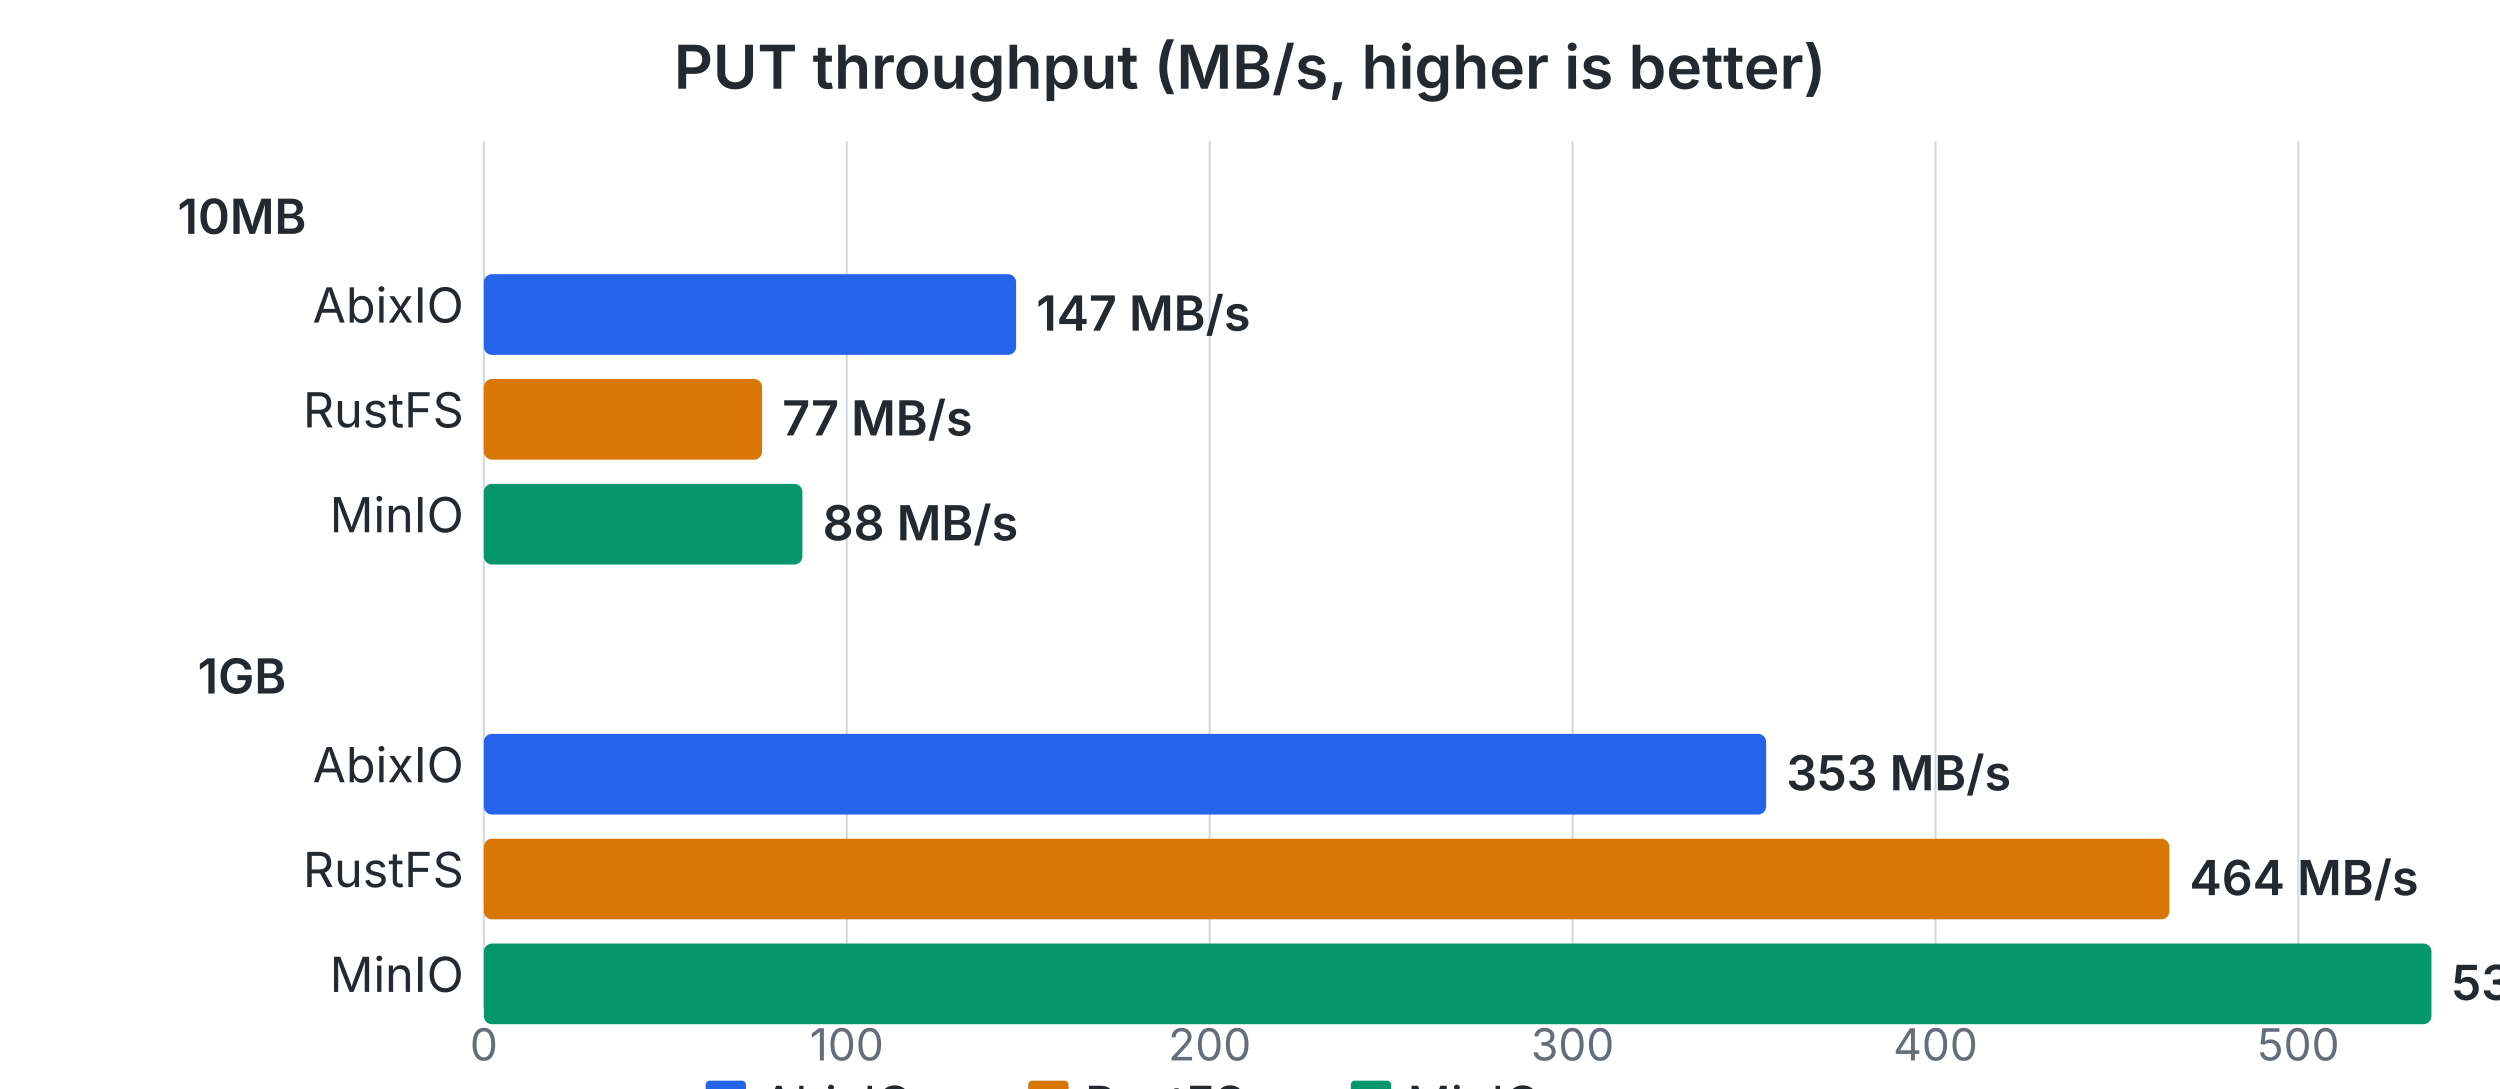
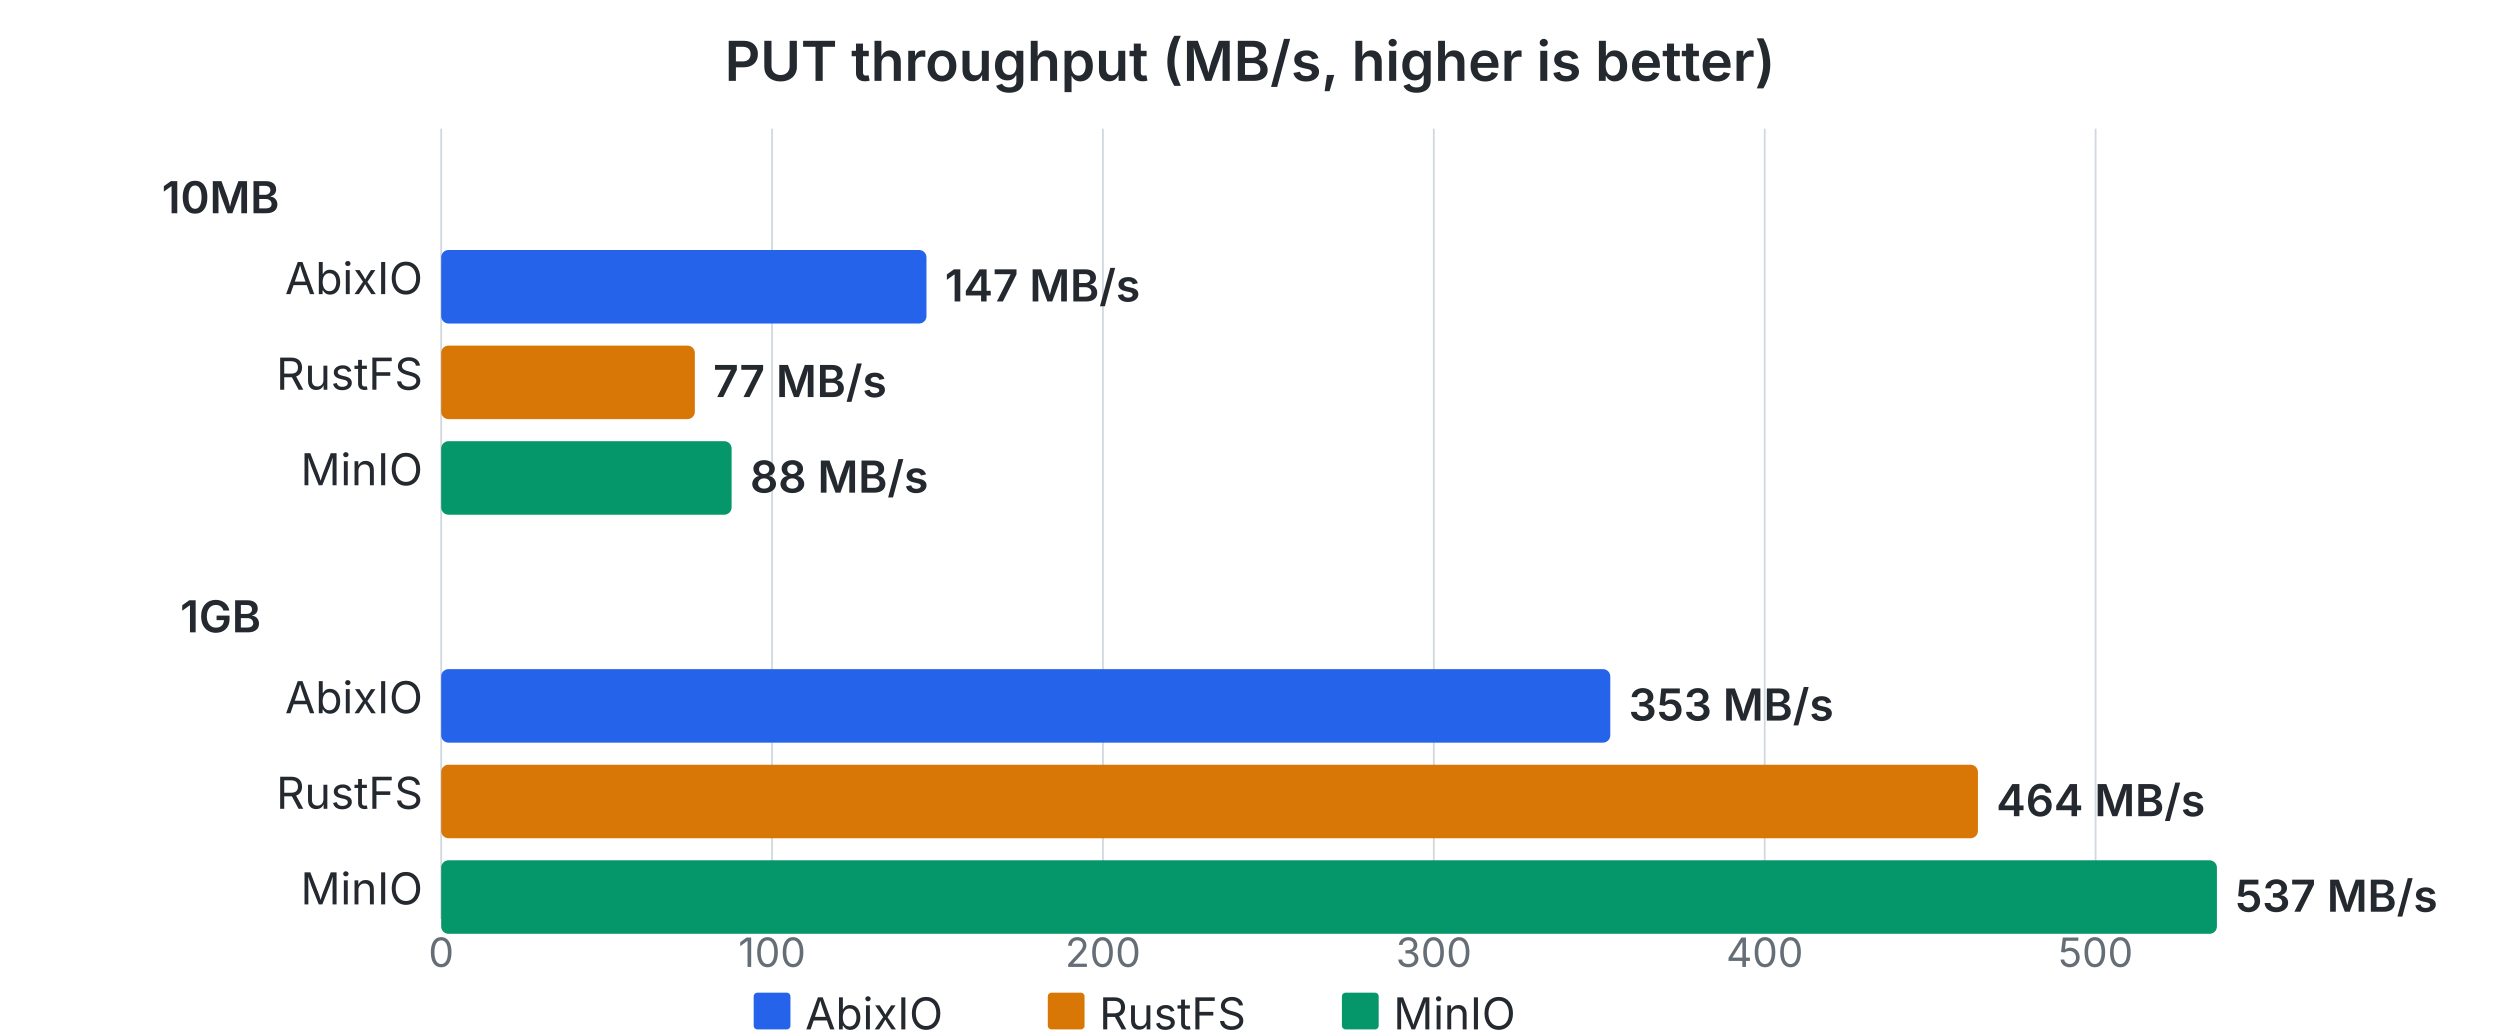
- <svg xmlns="http://www.w3.org/2000/svg" viewBox="0 0 620 270" font-family="system-ui,-apple-system,sans-serif">
-   <text x="310" y="22" text-anchor="middle" style="font-size:15px;font-weight:600;fill:#24292f">PUT throughput (MB/s, higher is better)</text>
+ <svg xmlns="http://www.w3.org/2000/svg" viewBox="0 0 680 280" font-family="system-ui,-apple-system,sans-serif">
+   <text x="340" y="22" text-anchor="middle" style="font-size:15px;font-weight:600;fill:#24292f">PUT throughput (MB/s, higher is better)</text>
  <line x1="120" y1="35" x2="120" y2="250" style="stroke:#d1d9e0;stroke-width:0.5" />
  <line x1="210" y1="35" x2="210" y2="250" style="stroke:#d1d9e0;stroke-width:0.5" />
  <line x1="300" y1="35" x2="300" y2="250" style="stroke:#d1d9e0;stroke-width:0.5" />
  <line x1="390" y1="35" x2="390" y2="250" style="stroke:#d1d9e0;stroke-width:0.5" />
  <line x1="480" y1="35" x2="480" y2="250" style="stroke:#d1d9e0;stroke-width:0.5" />
  <line x1="570" y1="35" x2="570" y2="250" style="stroke:#d1d9e0;stroke-width:0.5" />
  <text x="120" y="263" text-anchor="middle" style="font-size:11px;fill:#656d76">0</text>
  <text x="210" y="263" text-anchor="middle" style="font-size:11px;fill:#656d76">100</text>
  <text x="300" y="263" text-anchor="middle" style="font-size:11px;fill:#656d76">200</text>
  <text x="390" y="263" text-anchor="middle" style="font-size:11px;fill:#656d76">300</text>
  <text x="480" y="263" text-anchor="middle" style="font-size:11px;fill:#656d76">400</text>
  <text x="570" y="263" text-anchor="middle" style="font-size:11px;fill:#656d76">500</text>
  <text x="60" y="58" text-anchor="middle" style="font-size:12px;font-weight:600;fill:#24292f">10MB</text>
  <text x="115" y="80" text-anchor="end" style="font-size:12px;fill:#24292f">AbixIO</text>
  <rect x="120" y="68" width="132" height="20" rx="2" fill="#2563eb" />
  <text x="257" y="82" style="font-size:12px;font-weight:600;fill:#24292f">147 MB/s</text>
  <text x="115" y="106" text-anchor="end" style="font-size:12px;fill:#24292f">RustFS</text>
  <rect x="120" y="94" width="69" height="20" rx="2" fill="#d97706" />
  <text x="194" y="108" style="font-size:12px;font-weight:600;fill:#24292f">77 MB/s</text>
  <text x="115" y="132" text-anchor="end" style="font-size:12px;fill:#24292f">MinIO</text>
  <rect x="120" y="120" width="79" height="20" rx="2" fill="#059669" />
  <text x="204" y="134" style="font-size:12px;font-weight:600;fill:#24292f">88 MB/s</text>
  <text x="60" y="172" text-anchor="middle" style="font-size:12px;font-weight:600;fill:#24292f">1GB</text>
  <text x="115" y="194" text-anchor="end" style="font-size:12px;fill:#24292f">AbixIO</text>
  <rect x="120" y="182" width="318" height="20" rx="2" fill="#2563eb" />
  <text x="443" y="196" style="font-size:12px;font-weight:600;fill:#24292f">353 MB/s</text>
  <text x="115" y="220" text-anchor="end" style="font-size:12px;fill:#24292f">RustFS</text>
  <rect x="120" y="208" width="418" height="20" rx="2" fill="#d97706" />
  <text x="543" y="222" style="font-size:12px;font-weight:600;fill:#24292f">464 MB/s</text>
  <text x="115" y="246" text-anchor="end" style="font-size:12px;fill:#24292f">MinIO</text>
  <rect x="120" y="234" width="483" height="20" rx="2" fill="#059669" />
  <text x="608" y="248" style="font-size:12px;font-weight:600;fill:#24292f">537 MB/s</text>
-   <rect x="175" y="268" width="10" height="10" rx="1" fill="#2563eb" />
-   <text x="189" y="278" style="font-size:12px;fill:#24292f">AbixIO</text>
-   <rect x="255" y="268" width="10" height="10" rx="1" fill="#d97706" />
-   <text x="269" y="278" style="font-size:12px;fill:#24292f">RustFS</text>
-   <rect x="335" y="268" width="10" height="10" rx="1" fill="#059669" />
-   <text x="349" y="278" style="font-size:12px;fill:#24292f">MinIO</text>
+   <rect x="205" y="270" width="10" height="10" rx="1" fill="#2563eb" />
+   <text x="219" y="280" style="font-size:12px;fill:#24292f">AbixIO</text>
+   <rect x="285" y="270" width="10" height="10" rx="1" fill="#d97706" />
+   <text x="299" y="280" style="font-size:12px;fill:#24292f">RustFS</text>
+   <rect x="365" y="270" width="10" height="10" rx="1" fill="#059669" />
+   <text x="379" y="280" style="font-size:12px;fill:#24292f">MinIO</text>
</svg>
